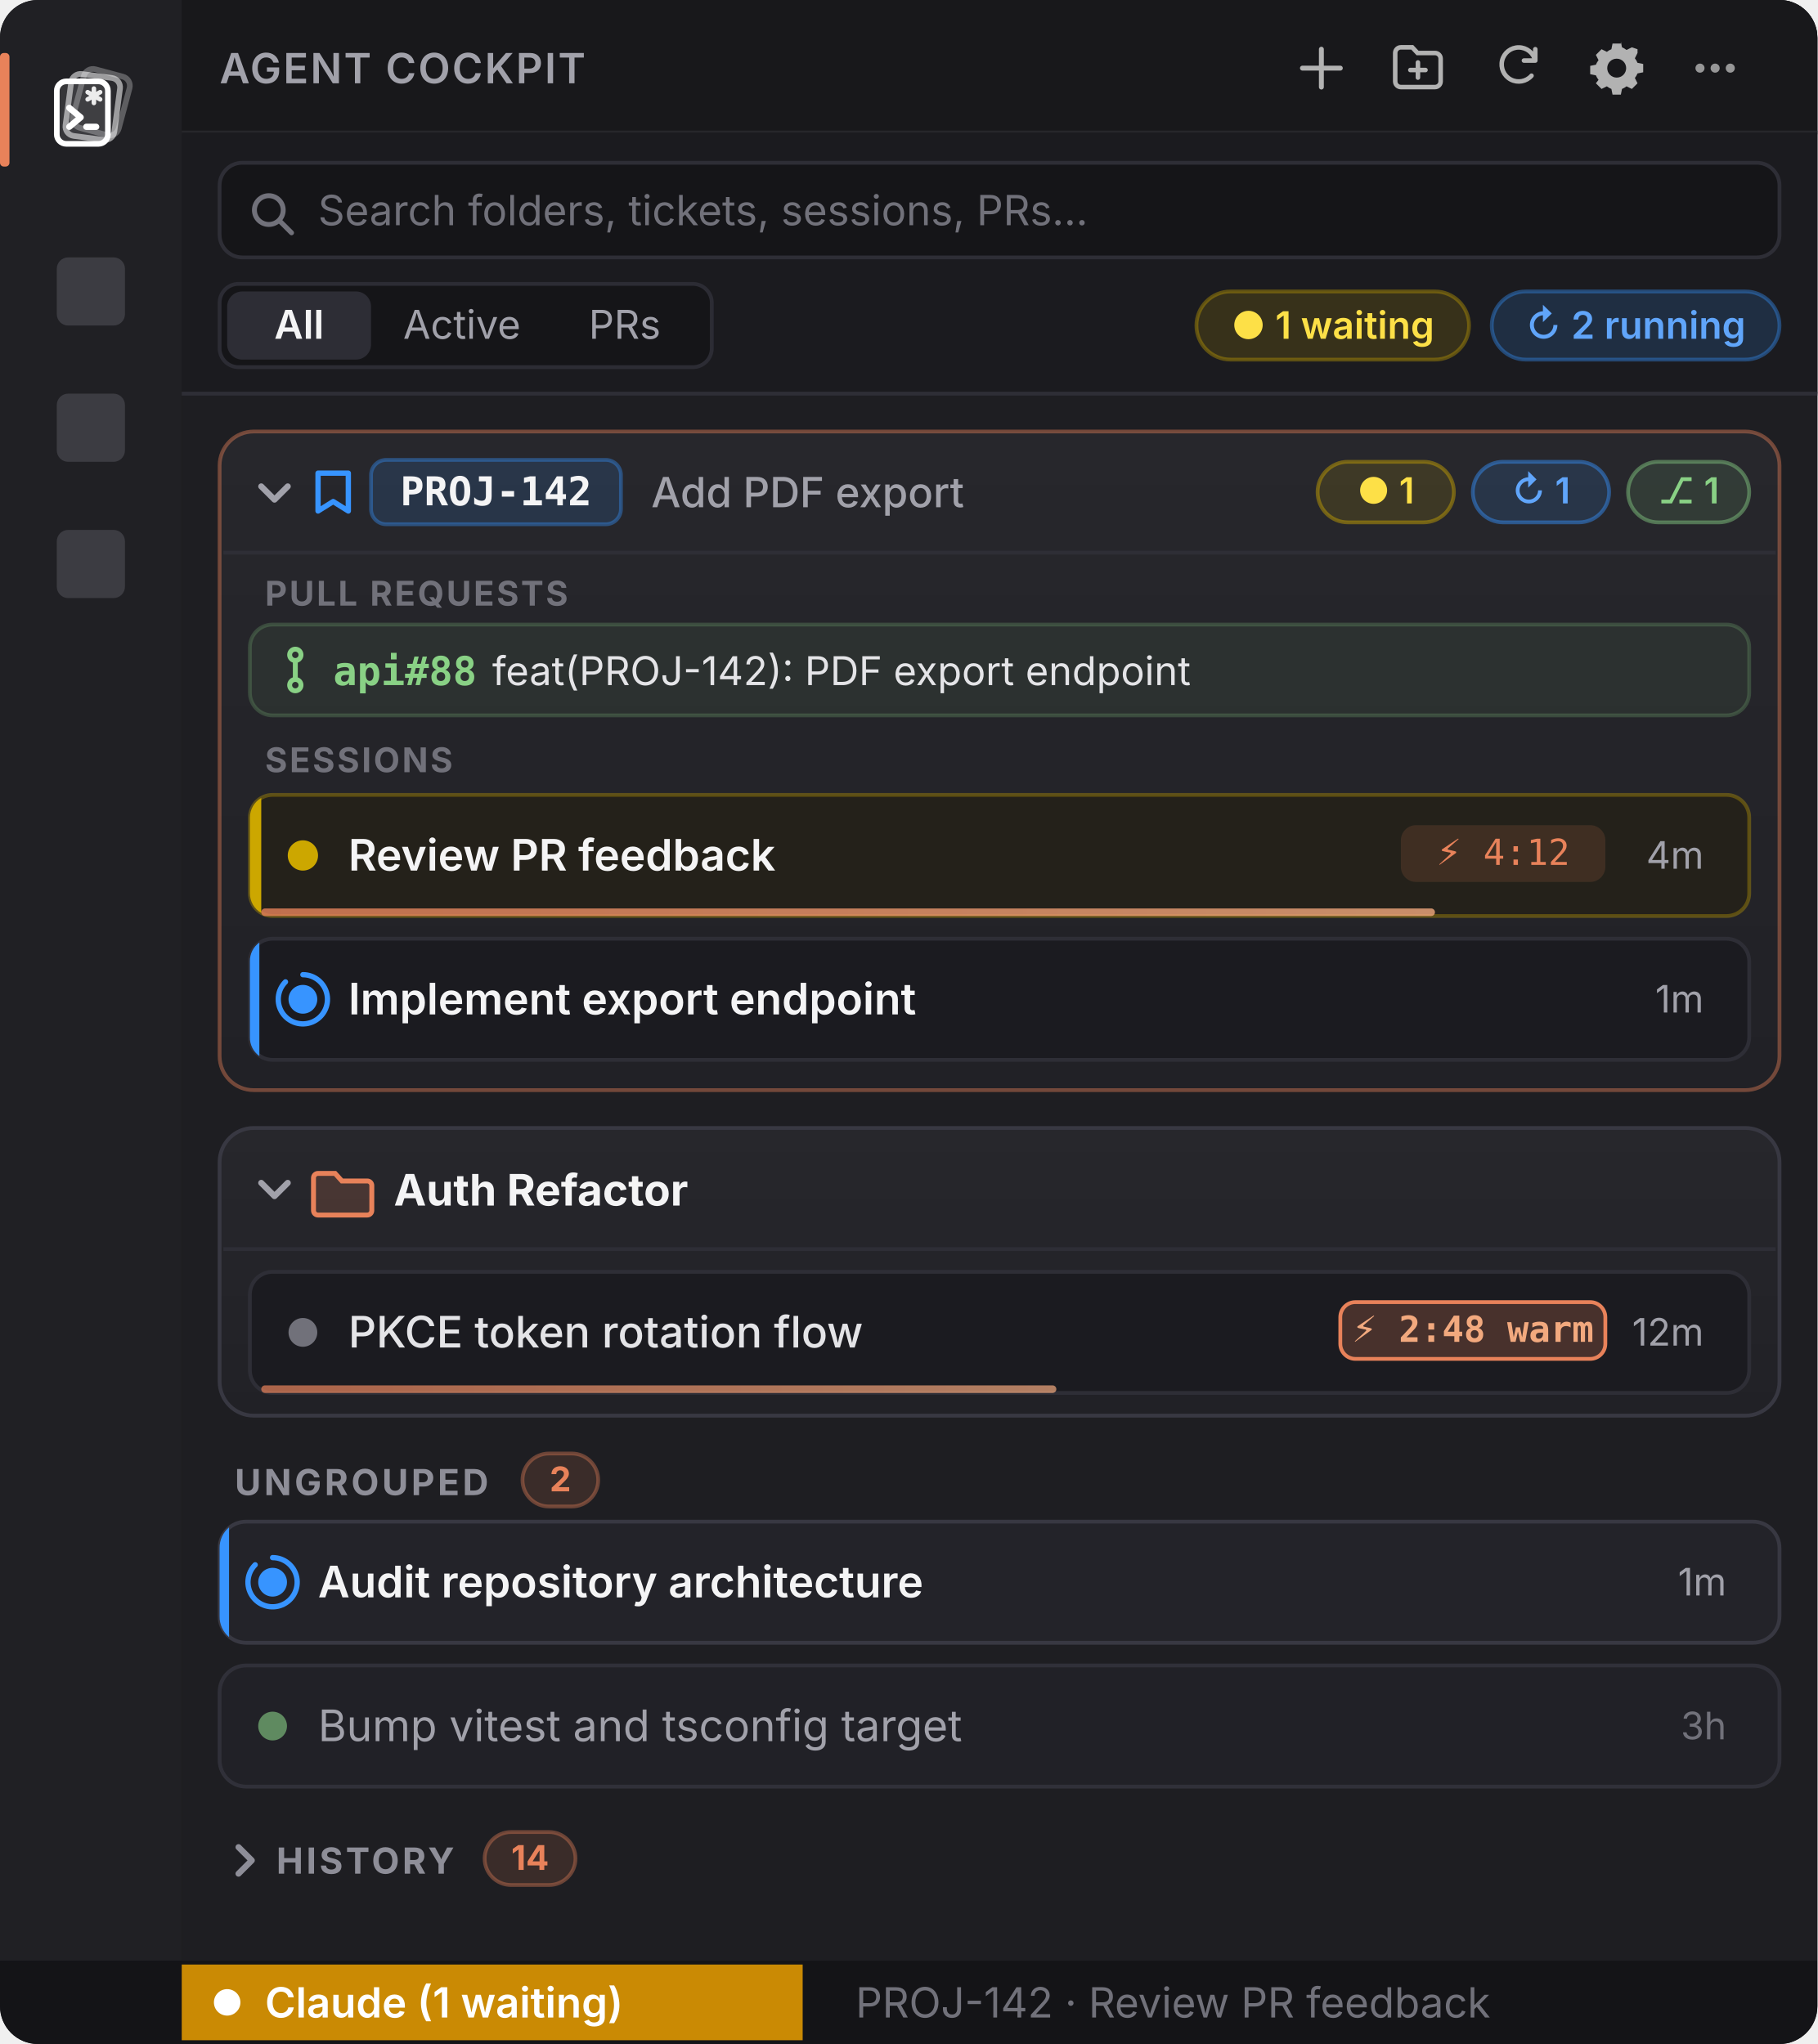
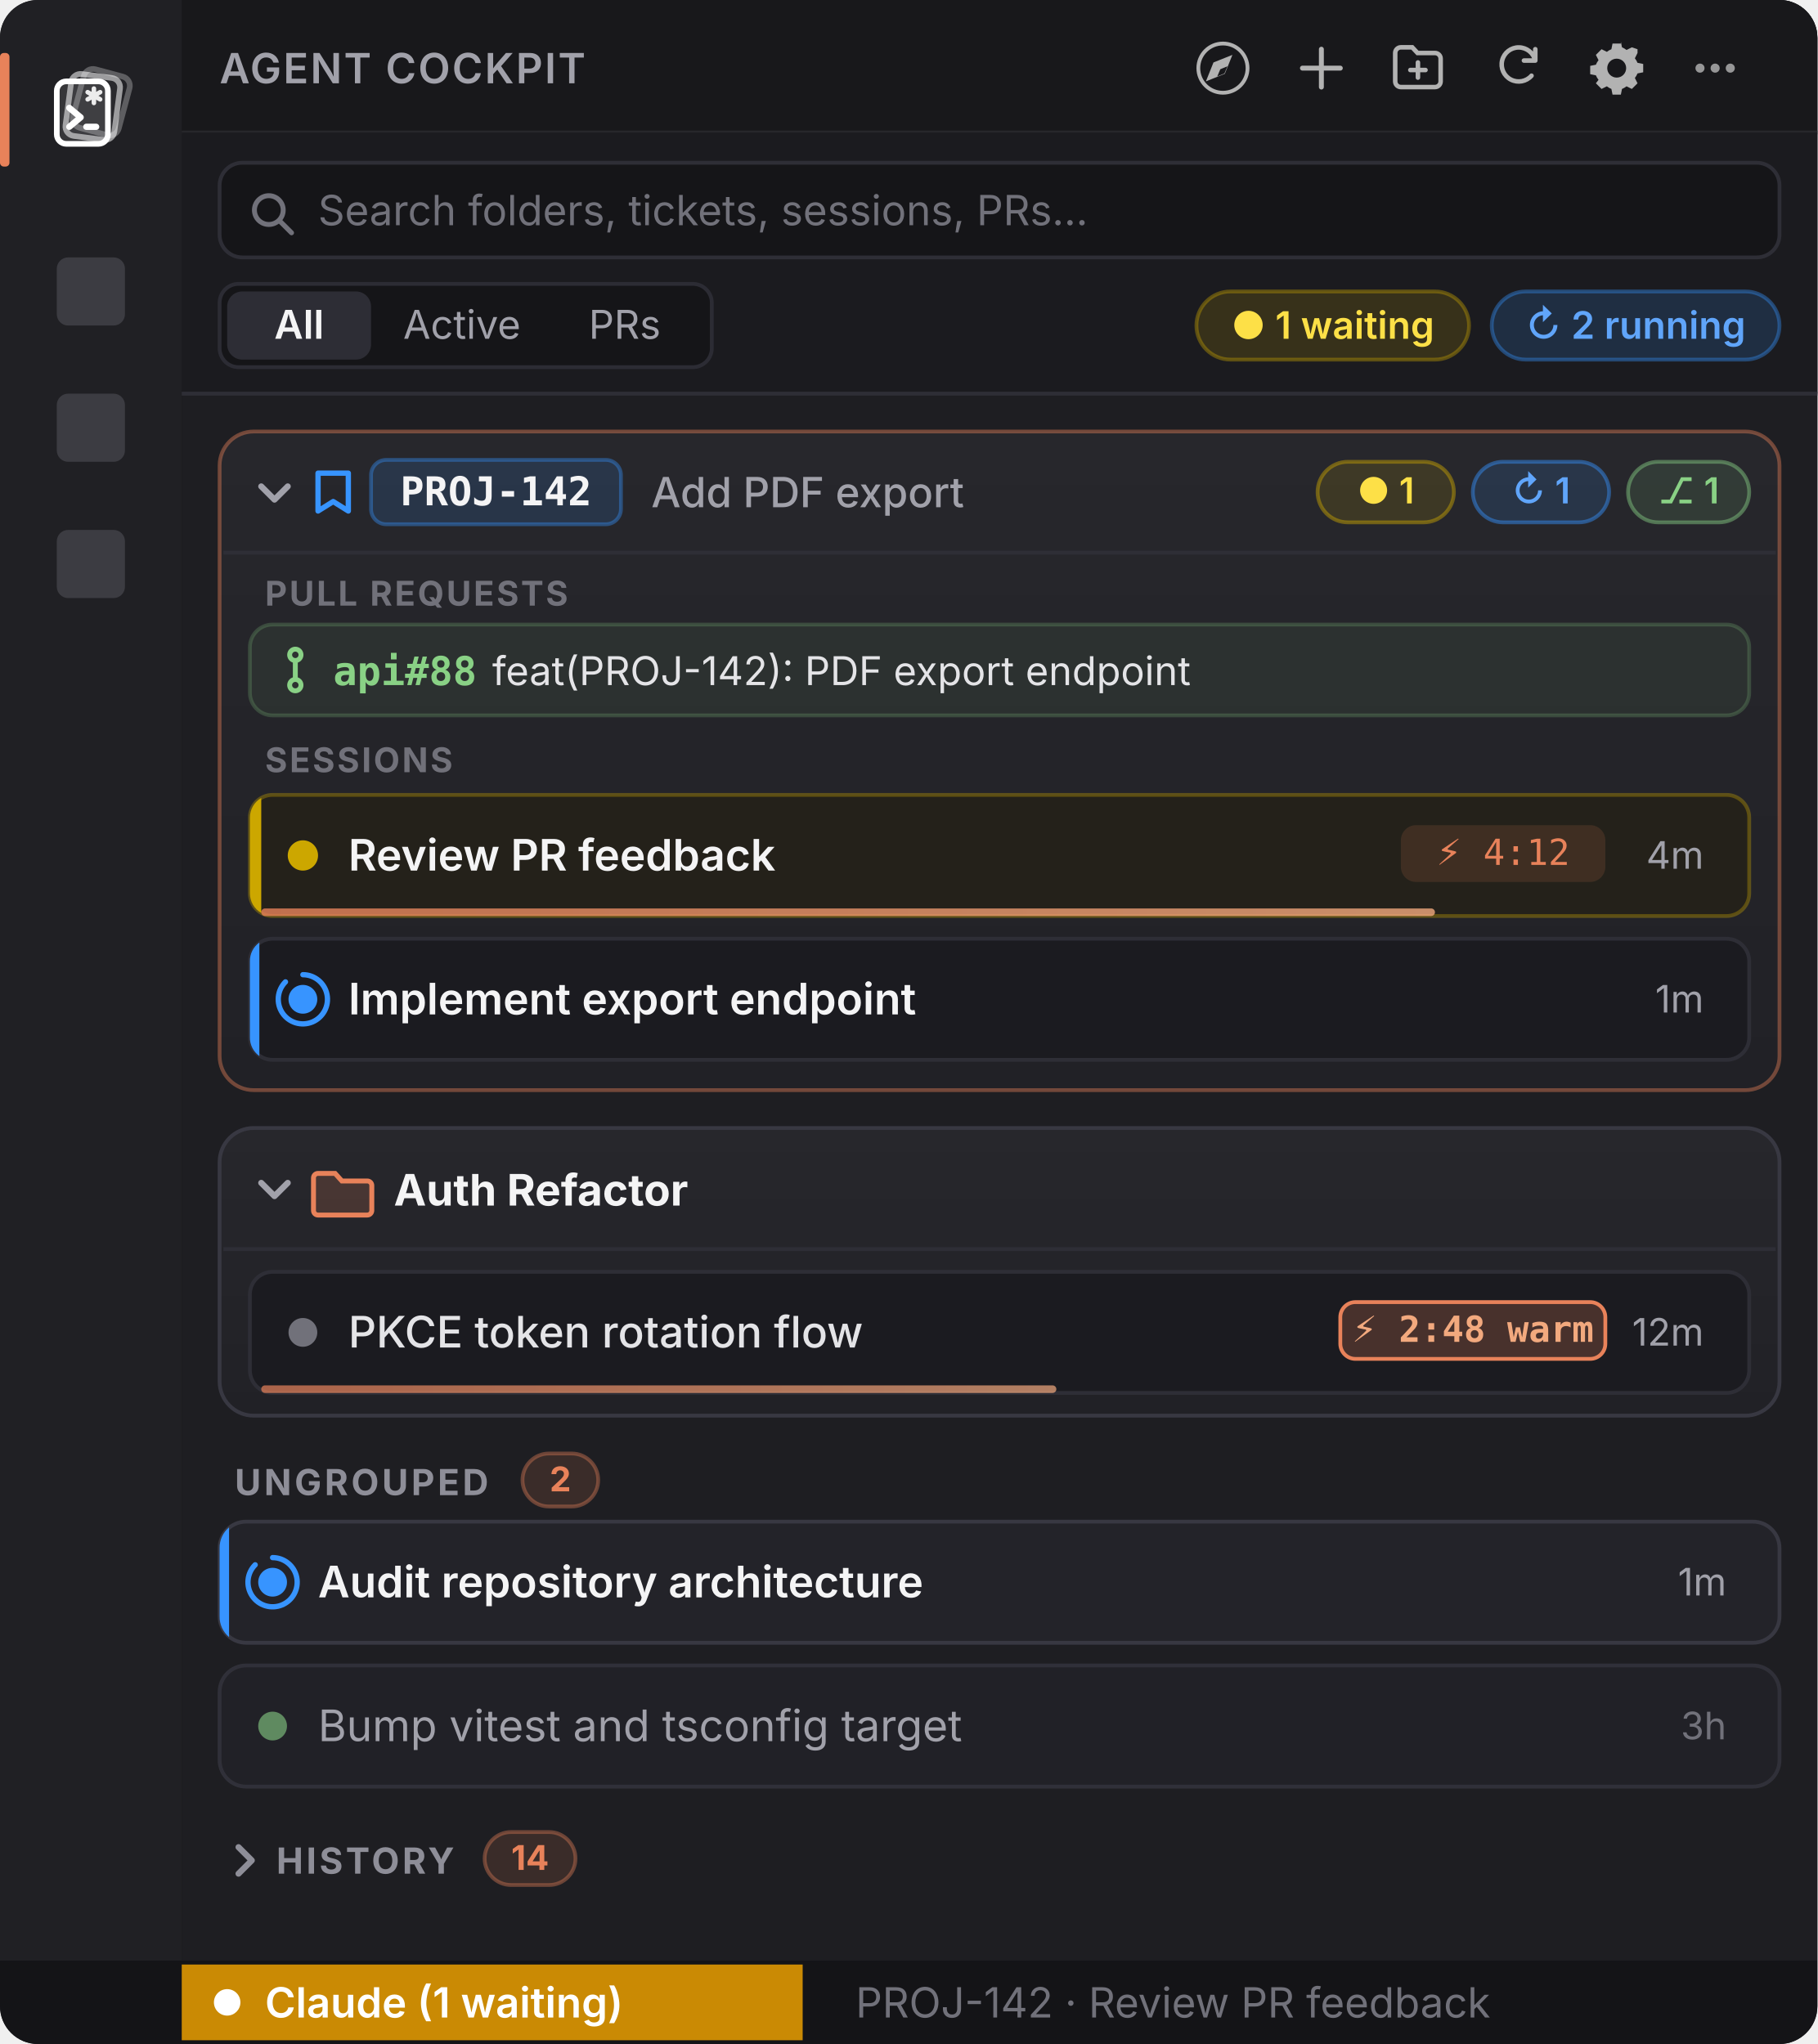
<svg xmlns="http://www.w3.org/2000/svg" width="480" height="540" viewBox="0 0 480 540" font-family="-apple-system, BlinkMacSystemFont, 'Segoe UI', Inter, Helvetica, Arial, sans-serif" font-size="12">
  <defs>
    <clipPath id="frame">
      <rect width="480" height="540" rx="10" />
    </clipPath>
    <linearGradient id="cardGrad" x1="0" y1="0" x2="0" y2="1">
      <stop offset="0%" stop-color="#27272c" />
      <stop offset="100%" stop-color="#212126" />
    </linearGradient>
    <linearGradient id="brandGrad" x1="0" y1="0" x2="1" y2="1">
      <stop offset="0%" stop-color="#e8825a" />
      <stop offset="100%" stop-color="#c96442" />
    </linearGradient>
    <linearGradient id="cacheGrad" x1="0" y1="0" x2="1" y2="0">
      <stop offset="0%" stop-color="#e8825a" />
      <stop offset="100%" stop-color="#f2a97e" />
    </linearGradient>
  </defs>
  <g clip-path="url(#frame)">
    <rect width="480" height="540" fill="#18181b" />
    <rect width="48" height="518" fill="#202024" />
    <rect x="0" y="14" width="2.5" height="30" rx="1" fill="#e8825a" />
    <g transform="translate(12 17)" fill="none" stroke="#ffffff" stroke-width="1.5" stroke-linecap="round" stroke-linejoin="round">
      <rect x="8.5" y="2" width="12.5" height="16" rx="2.5" fill="#ffffff" fill-opacity="0.04" opacity="0.28" transform="rotate(15 14.75 10)" />
      <rect x="6" y="3" width="13" height="16.5" rx="2.5" fill="#ffffff" fill-opacity="0.06" opacity="0.55" transform="rotate(7.5 12.5 11.25)" />
      <rect x="3" y="4.5" width="13.5" height="16.5" rx="2.5" fill="#ffffff" fill-opacity="0.1" />
      <g transform="translate(12.8 8.3)" stroke-width="1.2" opacity="0.9">
        <line x1="0" y1="-1.9" x2="0" y2="1.9" />
        <line x1="-1.65" y1="-0.95" x2="1.65" y2="0.95" />
        <line x1="-1.65" y1="0.95" x2="1.65" y2="-0.95" />
      </g>
      <path d="M6.3 11.5l3 2.5-3 2.5" stroke-width="1.65" />
      <line x1="10.8" y1="16.5" x2="13.4" y2="16.5" stroke-width="1.65" />
    </g>
    <g fill="#71717a" opacity=".35">
      <rect x="15" y="68" width="18" height="18" rx="3" />
      <rect x="15" y="104" width="18" height="18" rx="3" />
      <rect x="15" y="140" width="18" height="18" rx="3" />
    </g>
    <rect x="48" width="432" height="518" fill="#1e1e22" />
    <rect x="48" y="0" width="432" height="35" fill="#18181b" />
    <line x1="48" y1="35" x2="480" y2="35" stroke="#27272b" />
    <text x="58" y="22" fill="#a1a1aa" font-size="11" font-weight="600" letter-spacing="0.5">AGENT COCKPIT</text>
+     <g transform="translate(314 9)" opacity="0.85">
+       <rect width="18" height="18" rx="3" fill="transparent" />
+       <path transform="translate(1 1)" fill-rule="evenodd" clip-rule="evenodd" d="M8 1a7 7 0 1 0 0 14A7 7 0 0 0 8 1zM2 8a6 6 0 1 1 12 0A6 6 0 0 1 2 8zm8.5-3.5-5 2-2 5 5-2 2-5zm-3.2 3.8 1.9-.8-.8 1.9-1.9.8.8-1.9z" fill="#cccccc" />
+     </g>
    <g transform="translate(340 9)" opacity="0.85">
      <rect width="18" height="18" rx="3" fill="transparent" />
      <path d="M9 4v10M4 9h10" fill="none" stroke="#cccccc" stroke-width="1.3" stroke-linecap="round" />
    </g>
    <g transform="translate(366 9)" opacity="0.85">
      <rect width="18" height="18" rx="3" fill="transparent" />
      <path d="M2.5 5A1.5 1.5 0 0 1 4 3.5h3l1.4 1.5H13A1.5 1.5 0 0 1 14.5 6.5v6A1.5 1.5 0 0 1 13 14H4a1.5 1.5 0 0 1-1.5-1.5V5z" fill="none" stroke="#cccccc" stroke-width="1.2" />
      <path d="M8.5 7.5v4M6.5 9.5h4" fill="none" stroke="#cccccc" stroke-width="1.2" stroke-linecap="round" />
    </g>
    <g transform="translate(392 9)" opacity="0.85">
      <rect width="18" height="18" rx="3" fill="transparent" />
      <path d="M13.5 7A4.5 4.5 0 1 0 12.5 11M13.5 4v3h-3" fill="none" stroke="#cccccc" stroke-width="1.2" stroke-linecap="round" stroke-linejoin="round" />
    </g>
    <g transform="translate(418 9)" opacity="0.85">
      <rect width="18" height="18" rx="3" fill="transparent" />
      <path d="M10.1 2.5H7.9l-.3 1.5a5 5 0 0 0-1.2.7L5 4 3.5 5.5l.7 1.4a5 5 0 0 0-.7 1.2l-1.5.3v2.2l1.5.3a5 5 0 0 0 .7 1.2L3.5 13 5 14.5l1.4-.7a5 5 0 0 0 1.2.7l.3 1.5h2.2l.3-1.5a5 5 0 0 0 1.2-.7l1.4.7 1.5-1.5-.7-1.4a5 5 0 0 0 .7-1.2l1.5-.3V7.9l-1.5-.3a5 5 0 0 0-.7-1.2l.7-1.4L14.5 4 13 3.5l-1.4.7a5 5 0 0 0-1.2-.7l-.3-1.5zM9 11.5a2.5 2.5 0 1 1 0-5 2.5 2.5 0 0 1 0 5z" fill="#cccccc" fill-rule="evenodd" />
    </g>
    <g transform="translate(444 9)" opacity="0.7">
      <circle cx="5" cy="9" r="1.2" fill="#cccccc" />
      <circle cx="9" cy="9" r="1.2" fill="#cccccc" />
      <circle cx="13" cy="9" r="1.2" fill="#cccccc" />
    </g>
    <rect x="48" y="35" width="432" height="69" fill="#1b1b1f" />
    <line x1="48" y1="104" x2="480" y2="104" stroke="#2e2e36" />
    <g transform="translate(58 43)">
      <rect width="412" height="25" rx="6" fill="#151518" stroke="#2e2e36" />
      <circle cx="13" cy="12.5" r="3.8" fill="none" stroke="#71717a" stroke-width="1.3" />
      <line x1="16" y1="15.5" x2="19" y2="18.5" stroke="#71717a" stroke-width="1.3" stroke-linecap="round" />
      <text x="26" y="16.5" fill="#71717a" font-size="11">Search folders, tickets, sessions, PRs…</text>
    </g>
    <g transform="translate(58 75)">
      <rect width="130" height="22" rx="5" fill="#151518" stroke="#2c2c34" />
      <rect x="2" y="2" width="38" height="18" rx="4" fill="#2d2d35" />
      <text x="21" y="14.5" text-anchor="middle" fill="#f4f4f5" font-size="10.5" font-weight="600">All</text>
      <text x="64" y="14.5" text-anchor="middle" fill="#a1a1aa" font-size="10.5">Active</text>
      <text x="107" y="14.5" text-anchor="middle" fill="#a1a1aa" font-size="10.5">PRs</text>
      <rect x="258" y="2" width="72" height="18" rx="9" fill="#cca700" fill-opacity="0.16" stroke="#cca700" stroke-opacity="0.38" />
      <text x="294" y="14.5" text-anchor="middle" fill="#fde047" font-size="10" font-weight="600">● 1 waiting</text>
      <rect x="336" y="2" width="76" height="18" rx="9" fill="#3794ff" fill-opacity="0.16" stroke="#3794ff" stroke-opacity="0.38" />
      <text x="374" y="14.5" text-anchor="middle" fill="#60a5fa" font-size="10" font-weight="600">↻ 2 running</text>
    </g>
    <g transform="translate(58 114)">
      <rect width="412" height="174" rx="9" fill="url(#cardGrad)" stroke="#e8825a" stroke-opacity="0.42" />
      <path d="M11 14.5l3.5 3.5 3.5-3.5" fill="none" stroke="#a1a1aa" stroke-width="1.6" stroke-linecap="round" stroke-linejoin="round" />
      <path d="M26 11h8v10l-4-2.5-4 2.5z" fill="none" stroke="#3794ff" stroke-width="1.4" stroke-linejoin="round" />
      <rect x="40" y="7.5" width="66" height="17" rx="4" fill="#3794ff" fill-opacity="0.14" stroke="#3794ff" stroke-opacity="0.38" />
      <text x="73" y="19.5" text-anchor="middle" fill="#f4f4f5" font-size="10.5" font-weight="700" font-family="ui-monospace, SFMono-Regular, Menlo, monospace">PROJ-142</text>
      <text x="114" y="20" fill="#a1a1aa" font-size="11" font-weight="500">Add PDF export</text>
      <rect x="290" y="8" width="36" height="16" rx="8" fill="#cca700" fill-opacity="0.14" stroke="#cca700" stroke-opacity="0.45" />
      <text x="308" y="19" text-anchor="middle" fill="#fde047" font-size="9.5" font-weight="600">● 1</text>
      <rect x="331" y="8" width="36" height="16" rx="8" fill="#3794ff" fill-opacity="0.14" stroke="#3794ff" stroke-opacity="0.45" />
      <text x="349" y="19" text-anchor="middle" fill="#60a5fa" font-size="9.5" font-weight="600">↻ 1</text>
      <rect x="372" y="8" width="32" height="16" rx="8" fill="#89d185" fill-opacity="0.12" stroke="#89d185" stroke-opacity="0.45" />
      <text x="388" y="19" text-anchor="middle" fill="#89d185" font-size="9.5" font-weight="600">⎇ 1</text>
      <line x1="1" y1="32" x2="411" y2="32" stroke="#2e2e36" />
      <text x="12" y="46" fill="#71717a" font-size="9" font-weight="700" letter-spacing="0.6">PULL REQUESTS</text>
      <g transform="translate(8 51)">
        <rect width="396" height="24" rx="6" fill="#89d185" fill-opacity="0.07" stroke="#89d185" stroke-opacity="0.22" />
        <circle cx="12" cy="8" r="1.5" fill="none" stroke="#89d185" stroke-width="1.3" />
        <circle cx="12" cy="16" r="1.5" fill="none" stroke="#89d185" stroke-width="1.3" />
        <line x1="12" y1="9.5" x2="12" y2="14.5" stroke="#89d185" stroke-width="1.3" />
        <text x="22" y="16" fill="#89d185" font-size="10.5" font-weight="600" font-family="ui-monospace, SFMono-Regular, Menlo, monospace">api#88</text>
        <text x="64" y="16" fill="#e4e4e7" font-size="10.5">feat(PROJ-142): PDF export endpoint</text>
      </g>
      <text x="12" y="90" fill="#71717a" font-size="9" font-weight="700" letter-spacing="0.6">SESSIONS</text>
      <g transform="translate(8 96)">
        <rect width="396" height="32" rx="6" fill="#24211a" stroke="#cca700" stroke-opacity="0.35" />
        <path d="M0 6a6 6 0 0 1 3 -5.2v30.4a6 6 0 0 1 -3 -5.2z" fill="#cca700" />
        <circle cx="14" cy="16" r="4" fill="#cca700">
          <animate attributeName="opacity" values="1;0.35;1" dur="1.5s" repeatCount="indefinite" />
        </circle>
        <text x="26" y="20" fill="#f4f4f5" font-size="11.5" font-weight="600">Review PR feedback</text>
        <rect x="304" y="8" width="54" height="15" rx="4" fill="#e8825a" fill-opacity="0.14" />
        <text x="331" y="18.5" text-anchor="middle" fill="#e8825a" font-size="9.5" font-family="ui-monospace, SFMono-Regular, Menlo, monospace">⚡ 4:12</text>
        <text x="384" y="19.5" text-anchor="end" fill="#a1a1aa" font-size="10">4m</text>
        <rect x="3" y="30" width="310" height="2" rx="1" fill="url(#cacheGrad)" opacity="0.8" />
      </g>
      <g transform="translate(8 134)">
        <rect width="396" height="32" rx="6" fill="#1b1b20" stroke="#2e2e36" />
        <path d="M0 6a6 6 0 0 1 2.5 -5v30a6 6 0 0 1 -2.5 -5z" fill="#3794ff" />
        <circle cx="14" cy="16" r="3.8" fill="#3794ff">
          <animate attributeName="opacity" values="1;0.45;1" dur="1.3s" repeatCount="indefinite" />
        </circle>
        <path d="M14 9.5a6.5 6.5 0 1 1 -4.6 1.9" fill="none" stroke="#3794ff" stroke-width="1.4" stroke-linecap="round">
          <animateTransform attributeName="transform" type="rotate" from="0 14 16" to="360 14 16" dur="1.1s" repeatCount="indefinite" />
        </path>
        <text x="26" y="20" fill="#f4f4f5" font-size="11.5" font-weight="600">Implement export endpoint</text>
        <text x="384" y="19.5" text-anchor="end" fill="#a1a1aa" font-size="10">1m</text>
      </g>
    </g>
    <g transform="translate(58 298)">
      <rect width="412" height="76" rx="9" fill="url(#cardGrad)" stroke="#383842" />
      <path d="M11 14.5l3.5 3.5 3.5-3.5" fill="none" stroke="#a1a1aa" stroke-width="1.6" stroke-linecap="round" stroke-linejoin="round" />
      <path d="M26 12h4.5l1.8 2h6.7a1.2 1.2 0 0 1 1.2 1.2v6.6a1.2 1.2 0 0 1-1.2 1.2H26a1.2 1.2 0 0 1-1.2-1.2V13.2A1.2 1.2 0 0 1 26 12z" fill="#e8825a" fill-opacity="0.18" stroke="#e8825a" stroke-width="1.3" />
      <text x="46" y="20.5" fill="#f4f4f5" font-size="11.5" font-weight="700">Auth Refactor</text>
      <line x1="1" y1="32" x2="411" y2="32" stroke="#2e2e36" />
      <g transform="translate(8 38)">
        <rect width="396" height="32" rx="6" fill="#1b1b20" stroke="#2e2e36" />
        <circle cx="14" cy="16" r="3.8" fill="#71717a" />
        <text x="26" y="20" fill="#e4e4e7" font-size="11.5" font-weight="500">PKCE token rotation flow</text>
        <rect x="288" y="8" width="70" height="15" rx="4" fill="#e8825a" fill-opacity="0.22" stroke="#e8825a" stroke-width="1" />
        <text x="323" y="18.5" text-anchor="middle" fill="#f2a97e" font-size="9.5" font-weight="600" font-family="ui-monospace, SFMono-Regular, Menlo, monospace">⚡ 2:48 warm</text>
        <text x="384" y="19.5" text-anchor="end" fill="#a1a1aa" font-size="10">12m</text>
        <rect x="3" y="30" width="210" height="2" rx="1" fill="url(#cacheGrad)" opacity="0.7" />
      </g>
    </g>
    <g transform="translate(58 384)">
      <text x="4" y="11" fill="#8e8e98" font-size="9.5" font-weight="700" letter-spacing="0.8">UNGROUPED</text>
      <rect x="80" y="0" width="20" height="14" rx="7" fill="#e8825a" fill-opacity="0.14" stroke="#e8825a" stroke-opacity="0.38" />
      <text x="90" y="10" text-anchor="middle" fill="#e8825a" font-size="9" font-weight="700">2</text>
      <g transform="translate(0 18)">
        <rect width="412" height="32" rx="7" fill="#232329" stroke="#383842" />
        <path d="M0 7a7 7 0 0 1 2.5 -5.5v29a7 7 0 0 1 -2.5 -5.5z" fill="#3794ff" />
        <circle cx="14" cy="16" r="3.8" fill="#3794ff">
          <animate attributeName="opacity" values="1;0.45;1" dur="1.3s" repeatCount="indefinite" />
        </circle>
        <path d="M14 9.5a6.5 6.5 0 1 1 -4.6 1.9" fill="none" stroke="#3794ff" stroke-width="1.4" stroke-linecap="round">
          <animateTransform attributeName="transform" type="rotate" from="0 14 16" to="360 14 16" dur="1.1s" repeatCount="indefinite" />
        </path>
        <text x="26" y="20" fill="#f4f4f5" font-size="11.5" font-weight="600">Audit repository architecture</text>
        <text x="398" y="19.5" text-anchor="end" fill="#a1a1aa" font-size="10">1m</text>
      </g>
      <g transform="translate(0 56)">
        <rect width="412" height="32" rx="7" fill="#232329" stroke="#383842" opacity="0.72" />
        <circle cx="14" cy="16" r="3.8" fill="#89d185" opacity="0.6" />
        <text x="26" y="20" fill="#a1a1aa" font-size="11.5">Bump vitest and tsconfig target</text>
        <text x="398" y="19.5" text-anchor="end" fill="#71717a" font-size="10">3h</text>
      </g>
    </g>
    <g transform="translate(58 484)">
      <path d="M5 4l3.5 3.5L5 11" fill="none" stroke="#8e8e98" stroke-width="1.6" stroke-linecap="round" stroke-linejoin="round" />
      <text x="15" y="11" fill="#8e8e98" font-size="9.5" font-weight="700" letter-spacing="0.8">HISTORY</text>
      <rect x="70" y="0" width="24" height="14" rx="7" fill="#e8825a" fill-opacity="0.14" stroke="#e8825a" stroke-opacity="0.38" />
      <text x="82" y="10" text-anchor="middle" fill="#e8825a" font-size="9" font-weight="700">14</text>
    </g>
    <rect y="518" width="480" height="22" fill="#141417" />
    <rect x="48" y="519" width="164" height="20" fill="#ca8a04" />
    <circle cx="60" cy="529" r="3.5" fill="#ffffff" />
    <text x="70" y="533" fill="#ffffff" font-size="11" font-weight="600">Claude (1 waiting)</text>
    <text x="226" y="533" fill="#71717a" font-size="11">PROJ-142 · Review PR feedback</text>
  </g>
</svg>
